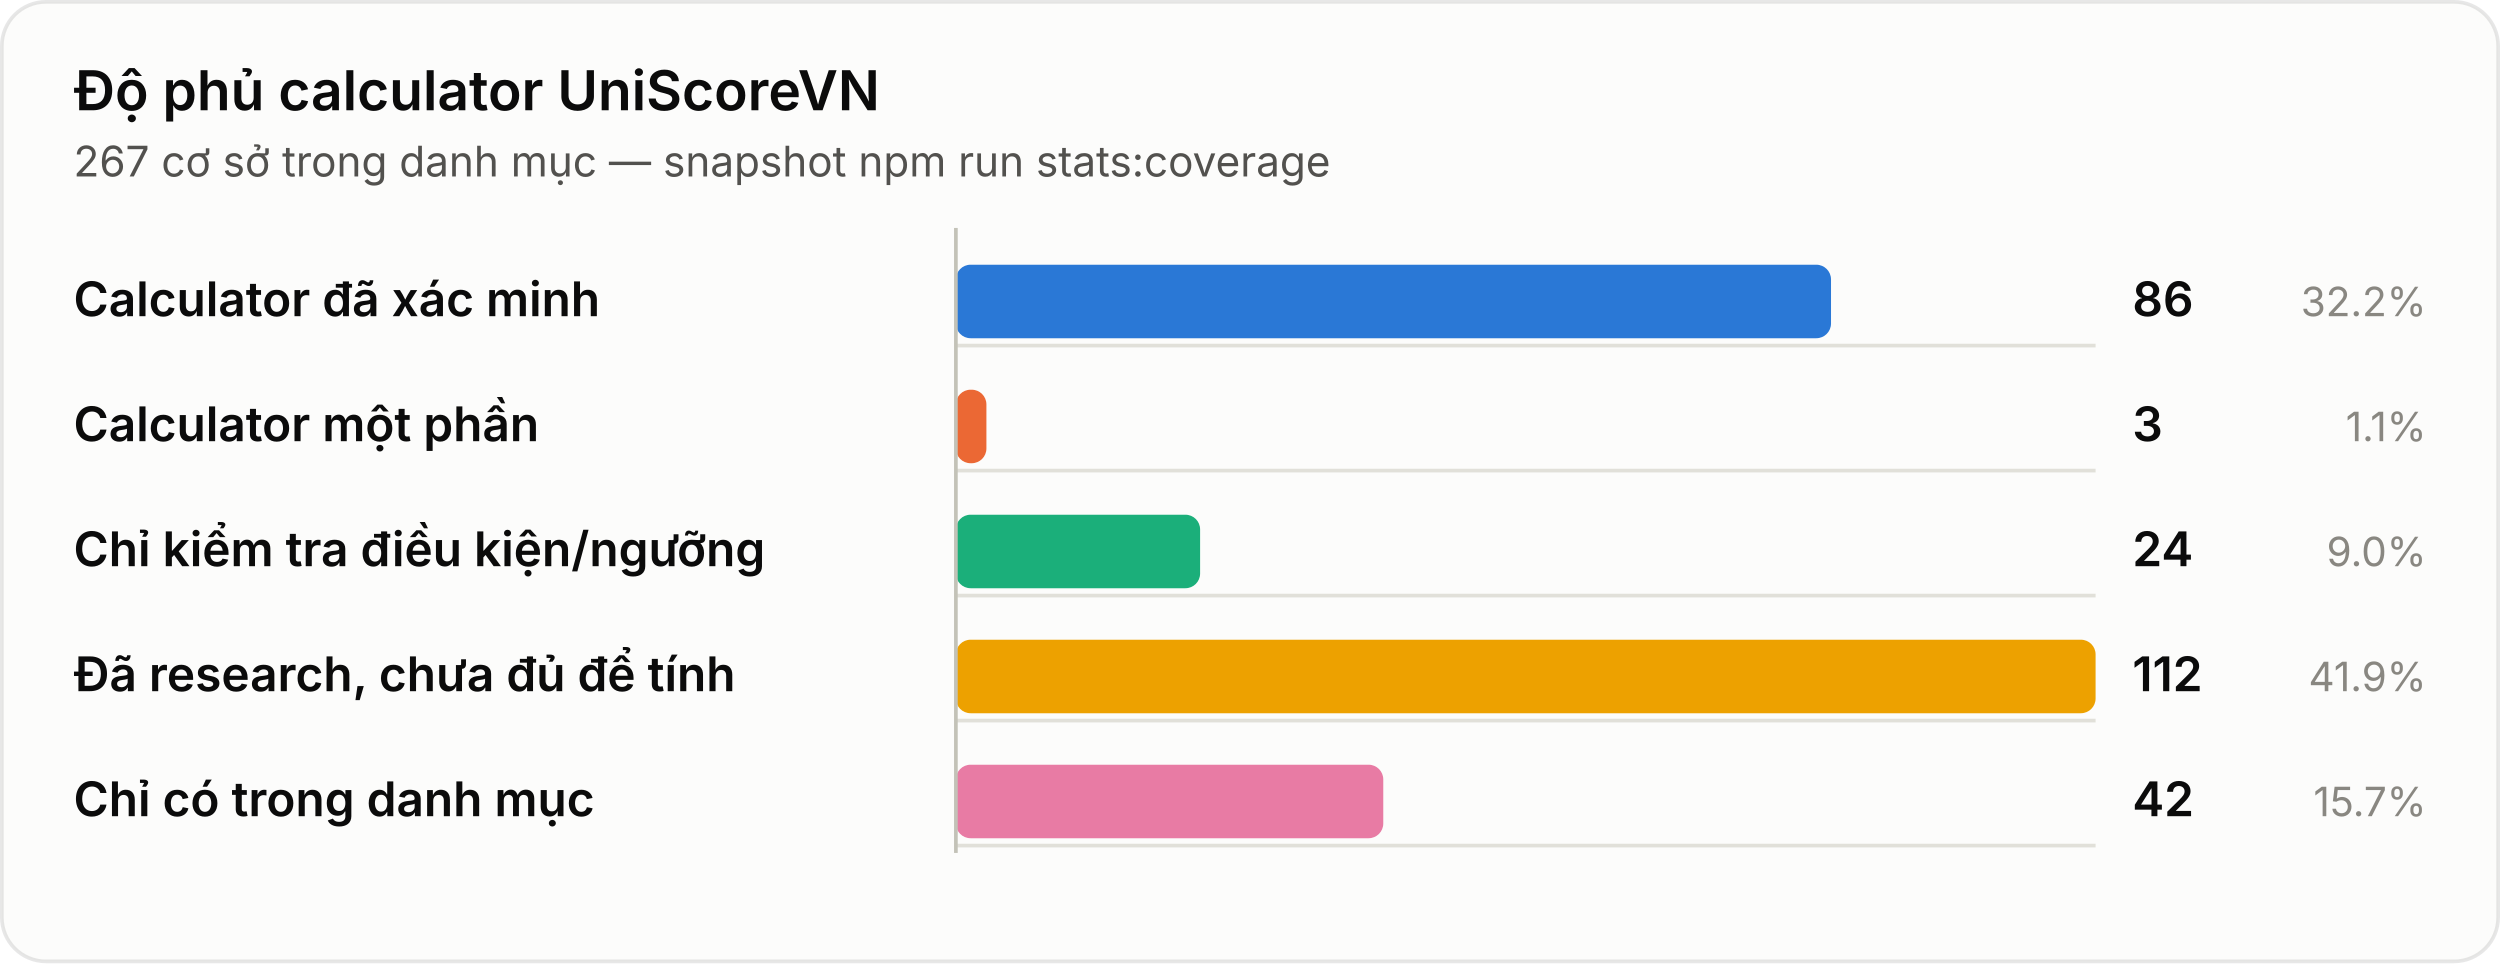
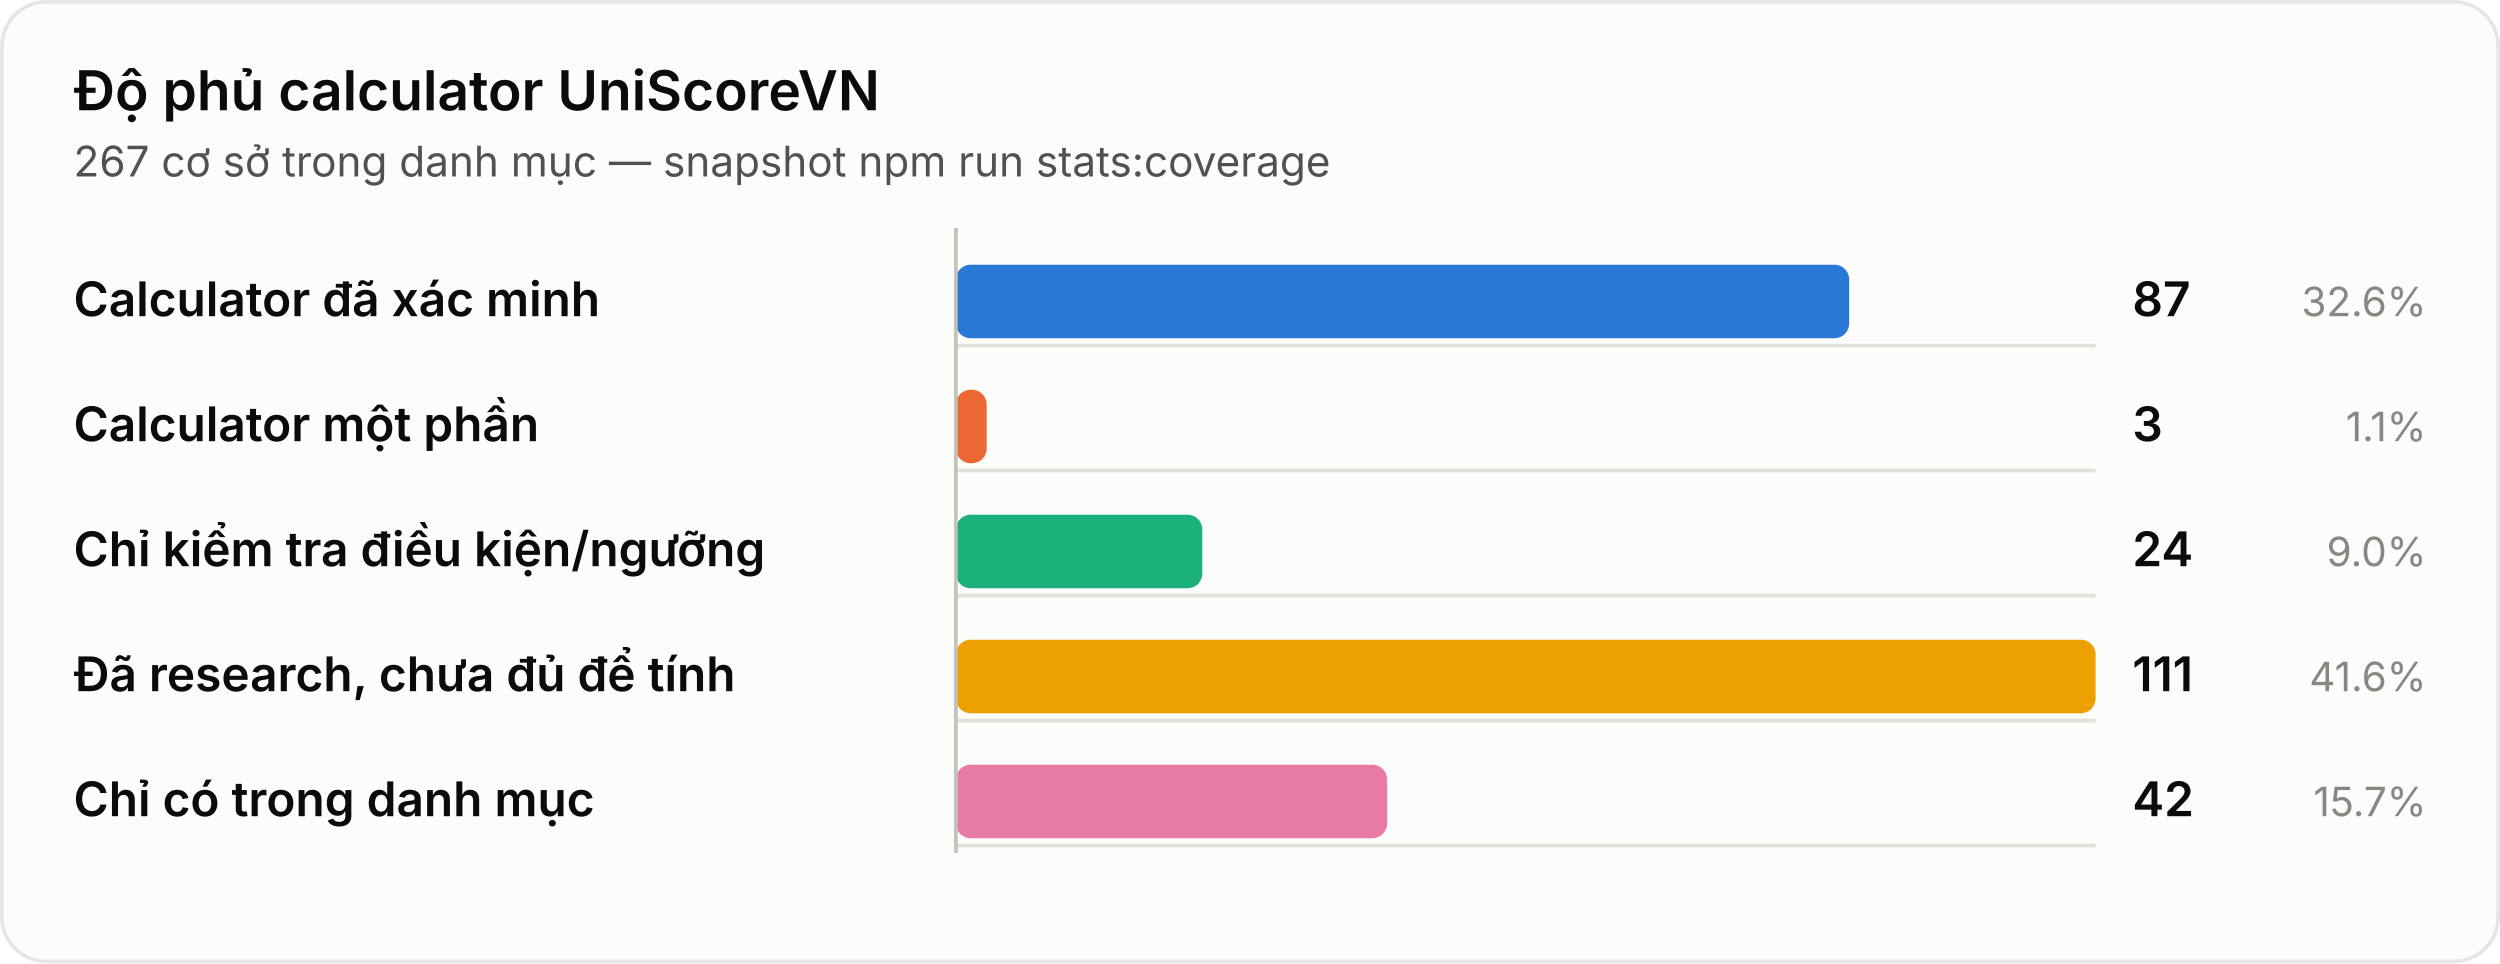
<svg xmlns="http://www.w3.org/2000/svg" width="680" height="262" viewBox="0 0 680 262" font-family="system-ui, -apple-system, Segoe UI, sans-serif">
  <rect x="0.5" y="0.5" width="679" height="261" rx="12" fill="#fcfcfb" stroke="rgba(11,11,11,0.10)" />
  <text x="20" y="30" font-size="15" font-weight="600" fill="#0b0b0b">Độ phủ calculator UniScoreVN</text>
  <text x="20" y="48" font-size="11.5" fill="#52514e">267 cơ sở trong danh mục — snapshot npm run stats:coverage</text>
  <g transform="translate(20, 10)">
    <text x="0" y="76" font-size="13" font-weight="600" fill="#0b0b0b">Calculator đã xác minh</text>
    <line x1="240" y1="84" x2="550" y2="84" stroke="#e1e0d9" stroke-width="1" />
-     <rect x="240" y="62" width="238.036" height="20" rx="4" fill="#2a78d6" />
-     <text x="560" y="76" font-size="13" font-weight="600" fill="#0b0b0b" text-anchor="start">86</text>
-     <text x="640" y="76" font-size="11" fill="#898781" text-anchor="end">32.2%</text>
+     <rect x="240" y="62" width="242.973" height="20" rx="4" fill="#2a78d6" />
+     <text x="560" y="76" font-size="13" font-weight="600" fill="#0b0b0b" text-anchor="start">87</text>
+     <text x="640" y="76" font-size="11" fill="#898781" text-anchor="end">32.6%</text>
    <text x="0" y="110" font-size="13" font-weight="600" fill="#0b0b0b">Calculator một phần</text>
    <line x1="240" y1="118" x2="550" y2="118" stroke="#e1e0d9" stroke-width="1" />
-     <rect x="240" y="96" width="8.304" height="20" rx="4" fill="#eb6834" />
+     <rect x="240" y="96" width="8.378" height="20" rx="4" fill="#eb6834" />
    <text x="560" y="110" font-size="13" font-weight="600" fill="#0b0b0b" text-anchor="start">3</text>
    <text x="640" y="110" font-size="11" fill="#898781" text-anchor="end">1.1%</text>
    <text x="0" y="144" font-size="13" font-weight="600" fill="#0b0b0b">Chỉ kiểm tra điều kiện/ngưỡng</text>
    <line x1="240" y1="152" x2="550" y2="152" stroke="#e1e0d9" stroke-width="1" />
-     <rect x="240" y="130" width="66.429" height="20" rx="4" fill="#1baf7a" />
+     <rect x="240" y="130" width="67.027" height="20" rx="4" fill="#1baf7a" />
    <text x="560" y="144" font-size="13" font-weight="600" fill="#0b0b0b" text-anchor="start">24</text>
    <text x="640" y="144" font-size="11" fill="#898781" text-anchor="end">9.0%</text>
    <text x="0" y="178" font-size="13" font-weight="600" fill="#0b0b0b">Đã research, chưa đủ để tính</text>
    <line x1="240" y1="186" x2="550" y2="186" stroke="#e1e0d9" stroke-width="1" />
    <rect x="240" y="164" width="310" height="20" rx="4" fill="#eda100" />
-     <text x="560" y="178" font-size="13" font-weight="600" fill="#0b0b0b" text-anchor="start">112</text>
-     <text x="640" y="178" font-size="11" fill="#898781" text-anchor="end">41.9%</text>
+     <text x="560" y="178" font-size="13" font-weight="600" fill="#0b0b0b" text-anchor="start">111</text>
+     <text x="640" y="178" font-size="11" fill="#898781" text-anchor="end">41.6%</text>
    <text x="0" y="212" font-size="13" font-weight="600" fill="#0b0b0b">Chỉ có trong danh mục</text>
    <line x1="240" y1="220" x2="550" y2="220" stroke="#e1e0d9" stroke-width="1" />
-     <rect x="240" y="198" width="116.25" height="20" rx="4" fill="#e87ba4" />
+     <rect x="240" y="198" width="117.297" height="20" rx="4" fill="#e87ba4" />
    <text x="560" y="212" font-size="13" font-weight="600" fill="#0b0b0b" text-anchor="start">42</text>
    <text x="640" y="212" font-size="11" fill="#898781" text-anchor="end">15.7%</text>
    <line x1="240" y1="52" x2="240" y2="222" stroke="#c3c2b7" stroke-width="1" />
  </g>
</svg>
